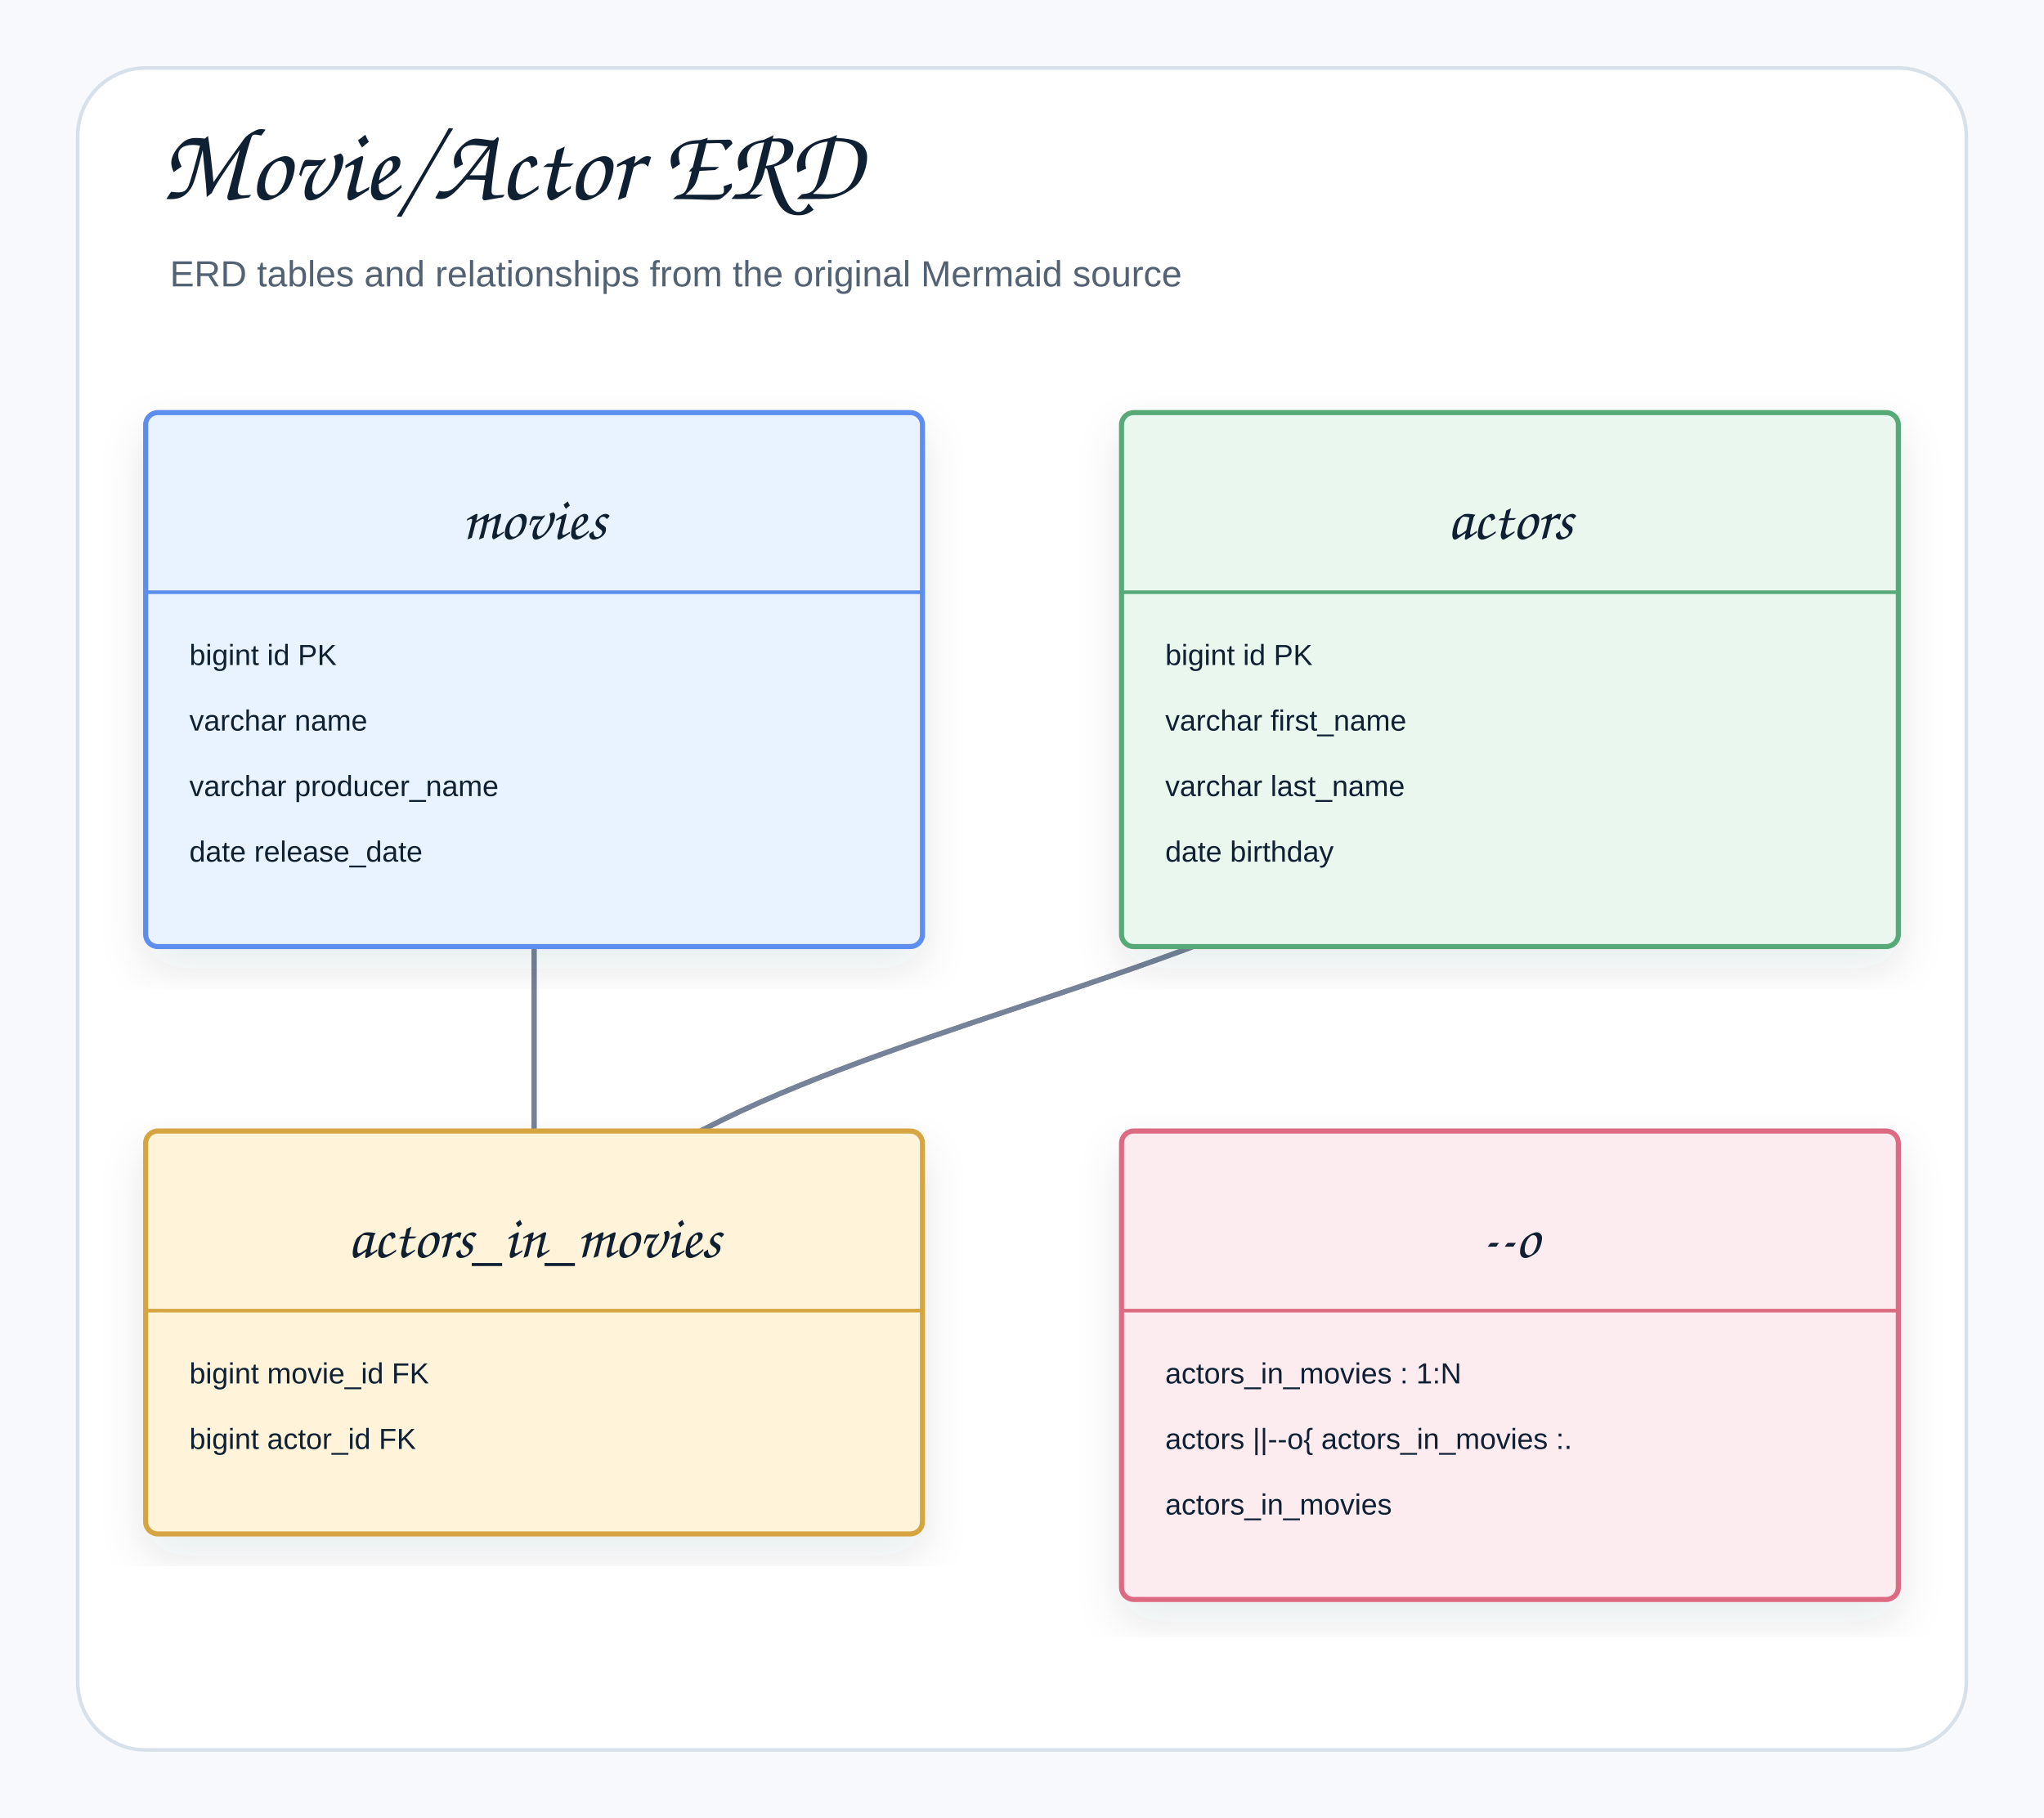
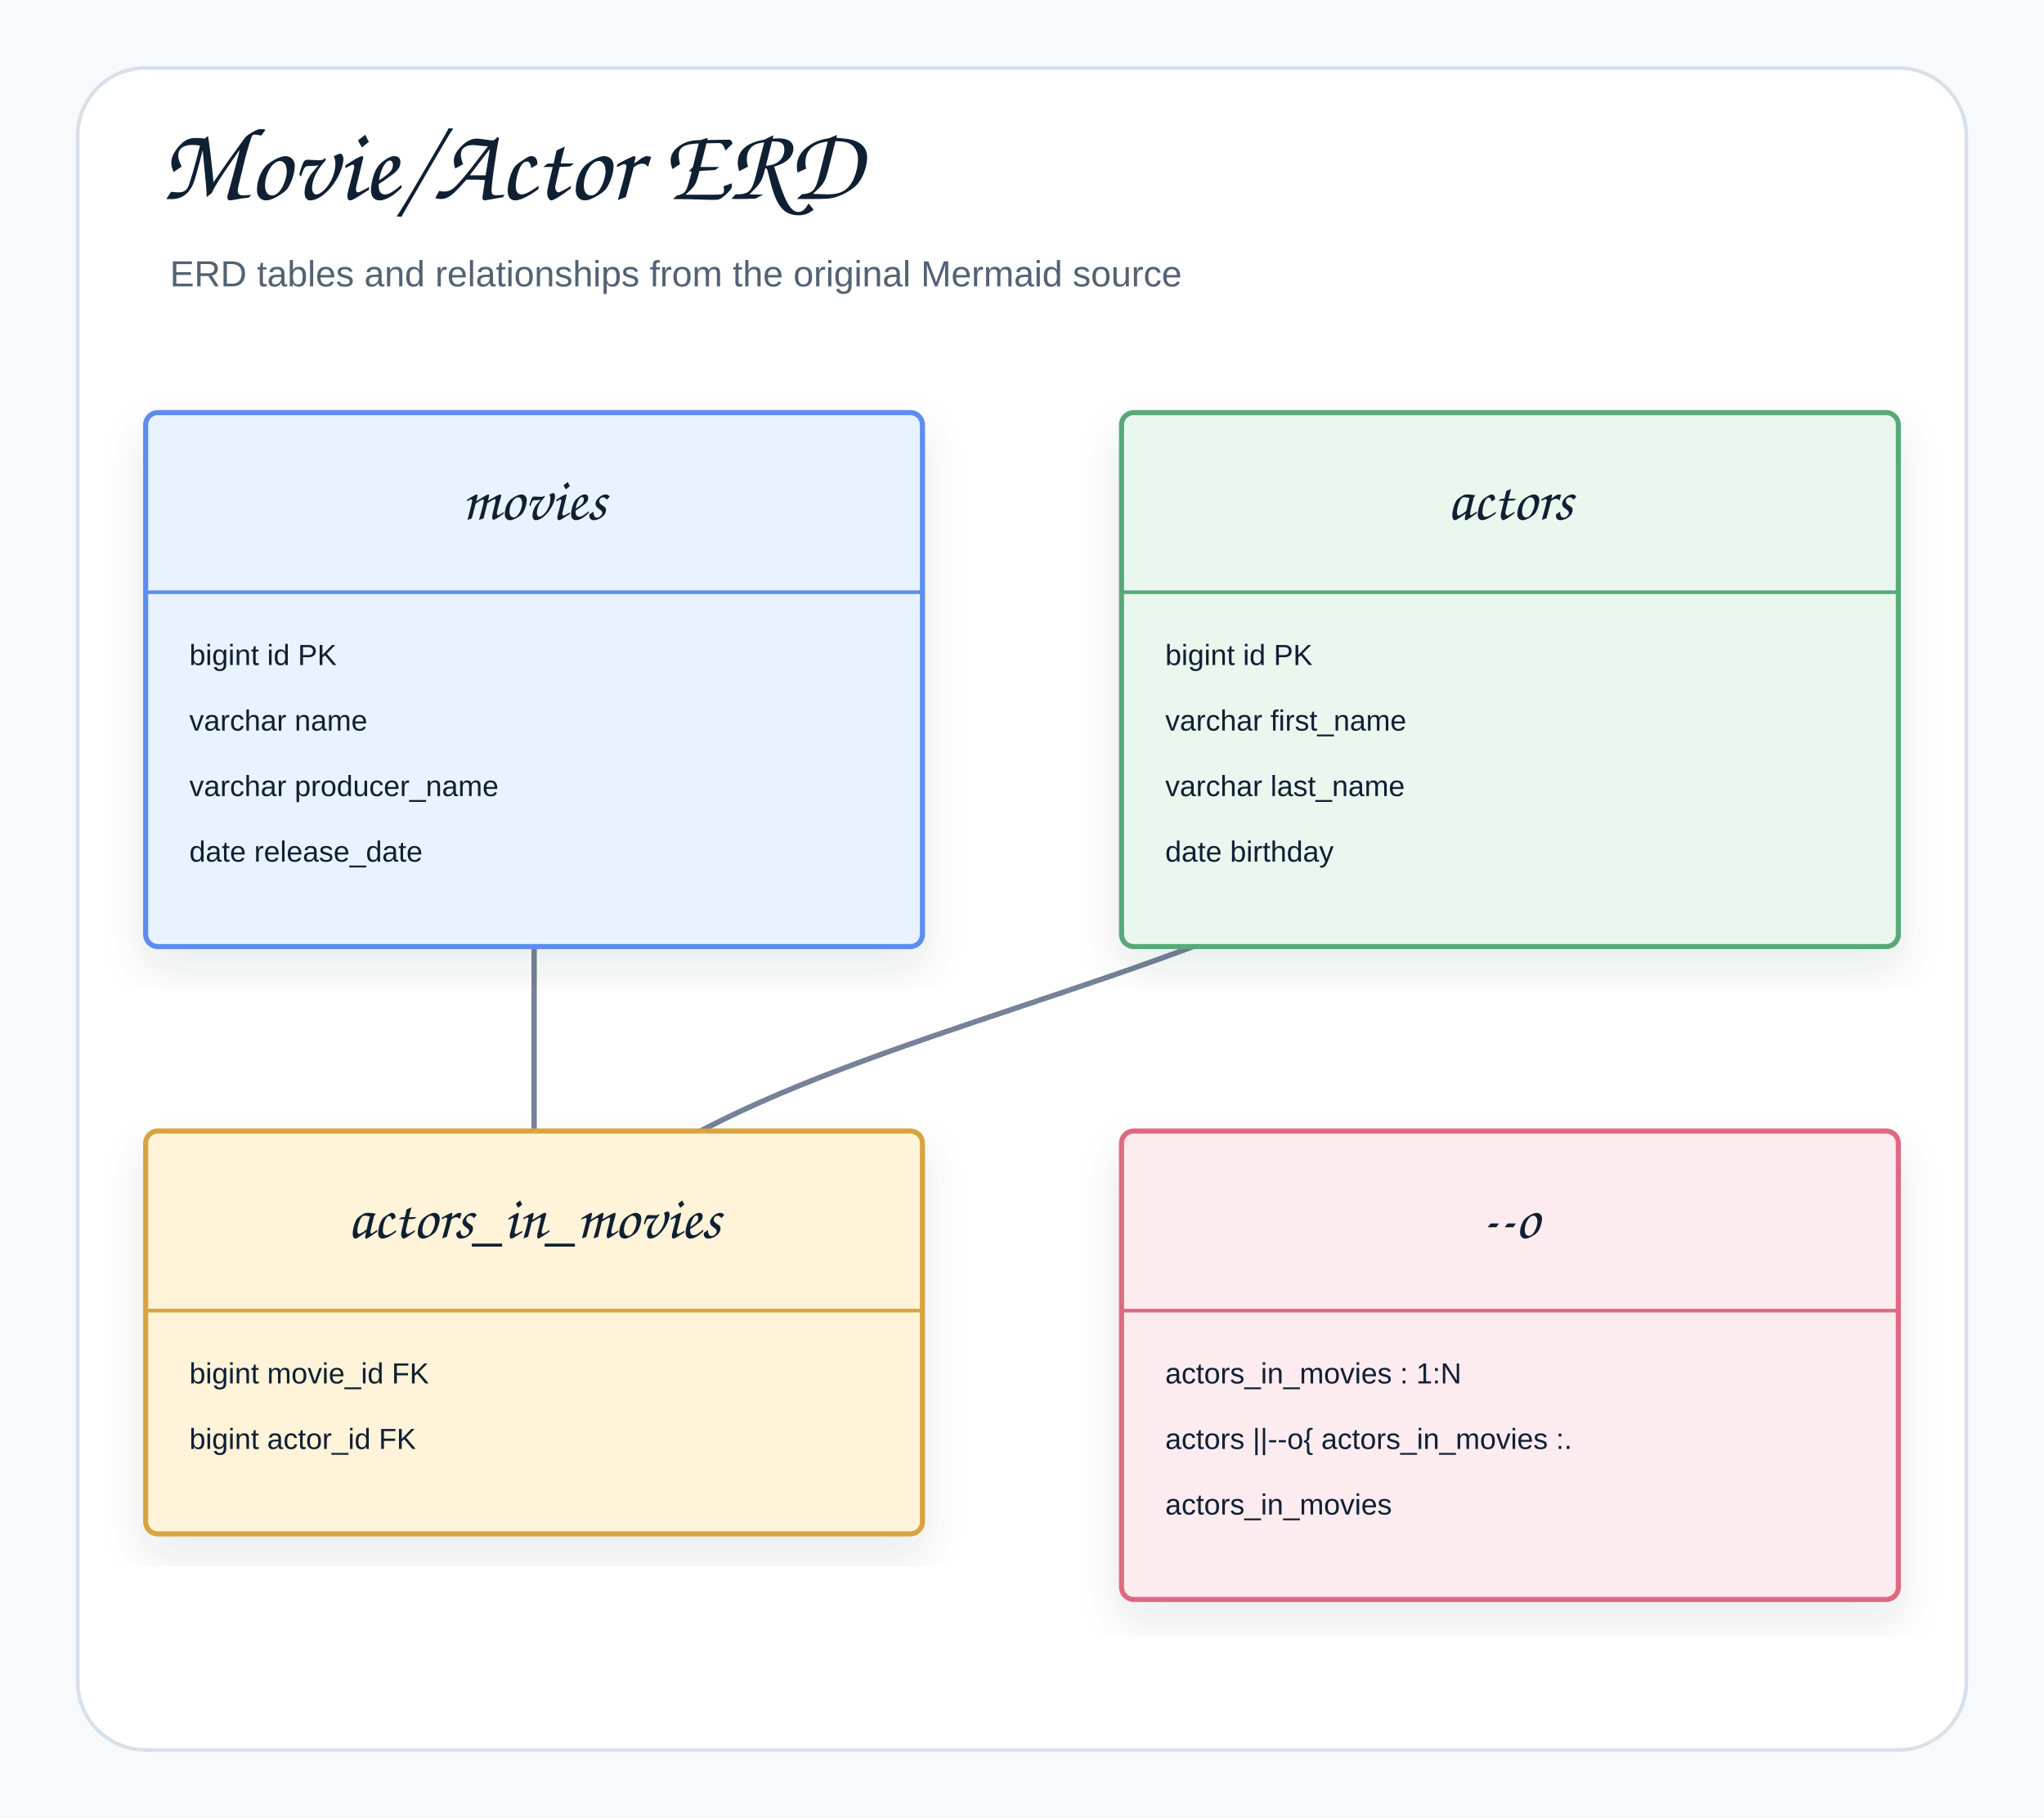
<svg xmlns="http://www.w3.org/2000/svg" width="842" height="749" viewBox="0 0 842 749" role="img" aria-label="Movie/Actor ERD">
  <defs>
    <filter id="shadow" x="-8%" y="-8%" width="116%" height="116%">
      <feDropShadow dx="0" dy="8" stdDeviation="9" flood-color="#1f2937" flood-opacity="0.10" />
    </filter>
    <marker id="openArrow" markerWidth="12" markerHeight="10" refX="10" refY="5" orient="auto" markerUnits="strokeWidth">
      <path d="M 1 1 L 10 5 L 1 9" fill="none" stroke="#758297" stroke-width="1.8" stroke-linecap="round" stroke-linejoin="round" />
    </marker>
    <marker id="inherit" markerWidth="14" markerHeight="12" refX="12" refY="6" orient="auto" markerUnits="strokeWidth">
      <path d="M 0 1 L 12 6 L 0 11 Z" fill="#ffffff" stroke="#758297" stroke-width="1.8" />
    </marker>
    <style>
    .canvas{fill:#f7f9fc}.frame{fill:#fff;stroke:#d8e0ea;stroke-width:1.5}
    .title{font-family:"Architects Daughter","Comic Sans MS","Comic Sans",cursive;font-size:43px;font-weight:400;fill:#102033}
    .subtitle{font-family:"Comic Sans MS","Comic Sans","Comic Neue",Arial,sans-serif;font-size:15px;font-weight:400;fill:#536273}
    .label{font-family:"Architects Daughter","Comic Sans MS","Comic Sans",cursive;font-size:25px;font-weight:400;fill:#102033}
    .smallLabel{font-family:"Architects Daughter","Comic Sans MS","Comic Sans",cursive;font-size:21px;font-weight:400;fill:#102033}
    .mono{font-family:"Comic Sans MS","Comic Sans","Comic Neue",Arial,sans-serif;font-size:12px;font-weight:400;fill:#102033}
    .small{font-family:"Comic Sans MS","Comic Sans","Comic Neue",Arial,sans-serif;font-size:12px;font-weight:400;fill:#536273}
    .strong{font-family:"Comic Sans MS","Comic Sans","Comic Neue",Arial,sans-serif;font-size:13px;font-weight:400;fill:#102033}
    .card{stroke-width:2.1;filter:url(#shadow)}.compartment{stroke-width:1.5;fill:none}
    .line{stroke:#758297;stroke-width:2.1;fill:none;marker-end:url(#openArrow)}
    .plainLine{stroke:#758297;stroke-width:2.1;fill:none}
    .dashed{stroke:#758297;stroke-width:2.1;stroke-dasharray:7 6;fill:none;marker-end:url(#openArrow)}
    .inheritLine{stroke:#758297;stroke-width:2.2;fill:none;marker-end:url(#inherit)}
    .implLine{stroke:#758297;stroke-width:2.2;stroke-dasharray:8 7;fill:none;marker-end:url(#inherit)}
  </style>
  </defs>
  <rect class="canvas" width="842" height="749" />
  <rect class="frame" x="32" y="28" width="778" height="693" rx="28" />
  <text class="title" x="66" y="82">Movie/Actor ERD</text>
  <text class="subtitle" x="70" y="118">ERD tables and relationships from the original Mermaid source</text>
  <path class="line" d="M220 549 C220 414.5 622 414.5 622 280" />
  <path class="line" d="M220 549 C220 414.5 220 414.5 220 280" />
  <path class="line" d="M622 280 C622 414.5 220 414.5 220 549" />
  <path class="line" d="M220 280 C220 414.5 220 414.5 220 549" />
  <g transform="translate(60,170)">
    <rect class="card" x="0" y="0" width="320" height="220" rx="5" fill="#E8F3FF" stroke="#5B8DEF" />
    <line class="compartment" x1="0" y1="74" x2="320" y2="74" stroke="#5B8DEF" />
-     <text class="label" x="160" y="52" text-anchor="middle">movies</text>
+     <text class="label" x="160" y="44" text-anchor="middle">movies</text>
    <text class="mono" x="18" y="104">bigint id PK</text>
    <text class="mono" x="18" y="131">varchar name</text>
    <text class="mono" x="18" y="158">varchar producer_name</text>
    <text class="mono" x="18" y="185">date release_date</text>
  </g>
  <g transform="translate(462,170)">
    <rect class="card" x="0" y="0" width="320" height="220" rx="5" fill="#EAF7EF" stroke="#58A978" />
    <line class="compartment" x1="0" y1="74" x2="320" y2="74" stroke="#58A978" />
-     <text class="label" x="160" y="52" text-anchor="middle">actors</text>
+     <text class="label" x="160" y="44" text-anchor="middle">actors</text>
    <text class="mono" x="18" y="104">bigint id PK</text>
    <text class="mono" x="18" y="131">varchar first_name</text>
    <text class="mono" x="18" y="158">varchar last_name</text>
    <text class="mono" x="18" y="185">date birthday</text>
  </g>
  <g transform="translate(60,466)">
    <rect class="card" x="0" y="0" width="320" height="166" rx="5" fill="#FFF3D9" stroke="#D6A441" />
    <line class="compartment" x1="0" y1="74" x2="320" y2="74" stroke="#D6A441" />
-     <text class="label" x="160" y="52" text-anchor="middle">actors_in_movies</text>
+     <text class="label" x="160" y="44" text-anchor="middle">actors_in_movies</text>
    <text class="mono" x="18" y="104">bigint movie_id FK</text>
    <text class="mono" x="18" y="131">bigint actor_id FK</text>
  </g>
  <g transform="translate(462,466)">
    <rect class="card" x="0" y="0" width="320" height="193" rx="5" fill="#FDECEF" stroke="#DC6B82" />
    <line class="compartment" x1="0" y1="74" x2="320" y2="74" stroke="#DC6B82" />
-     <text class="label" x="160" y="52" text-anchor="middle">--o</text>
+     <text class="label" x="160" y="44" text-anchor="middle">--o</text>
    <text class="mono" x="18" y="104">actors_in_movies : 1:N</text>
    <text class="mono" x="18" y="131">actors ||--o{ actors_in_movies :.</text>
    <text class="mono" x="18" y="158">actors_in_movies</text>
  </g>
</svg>
